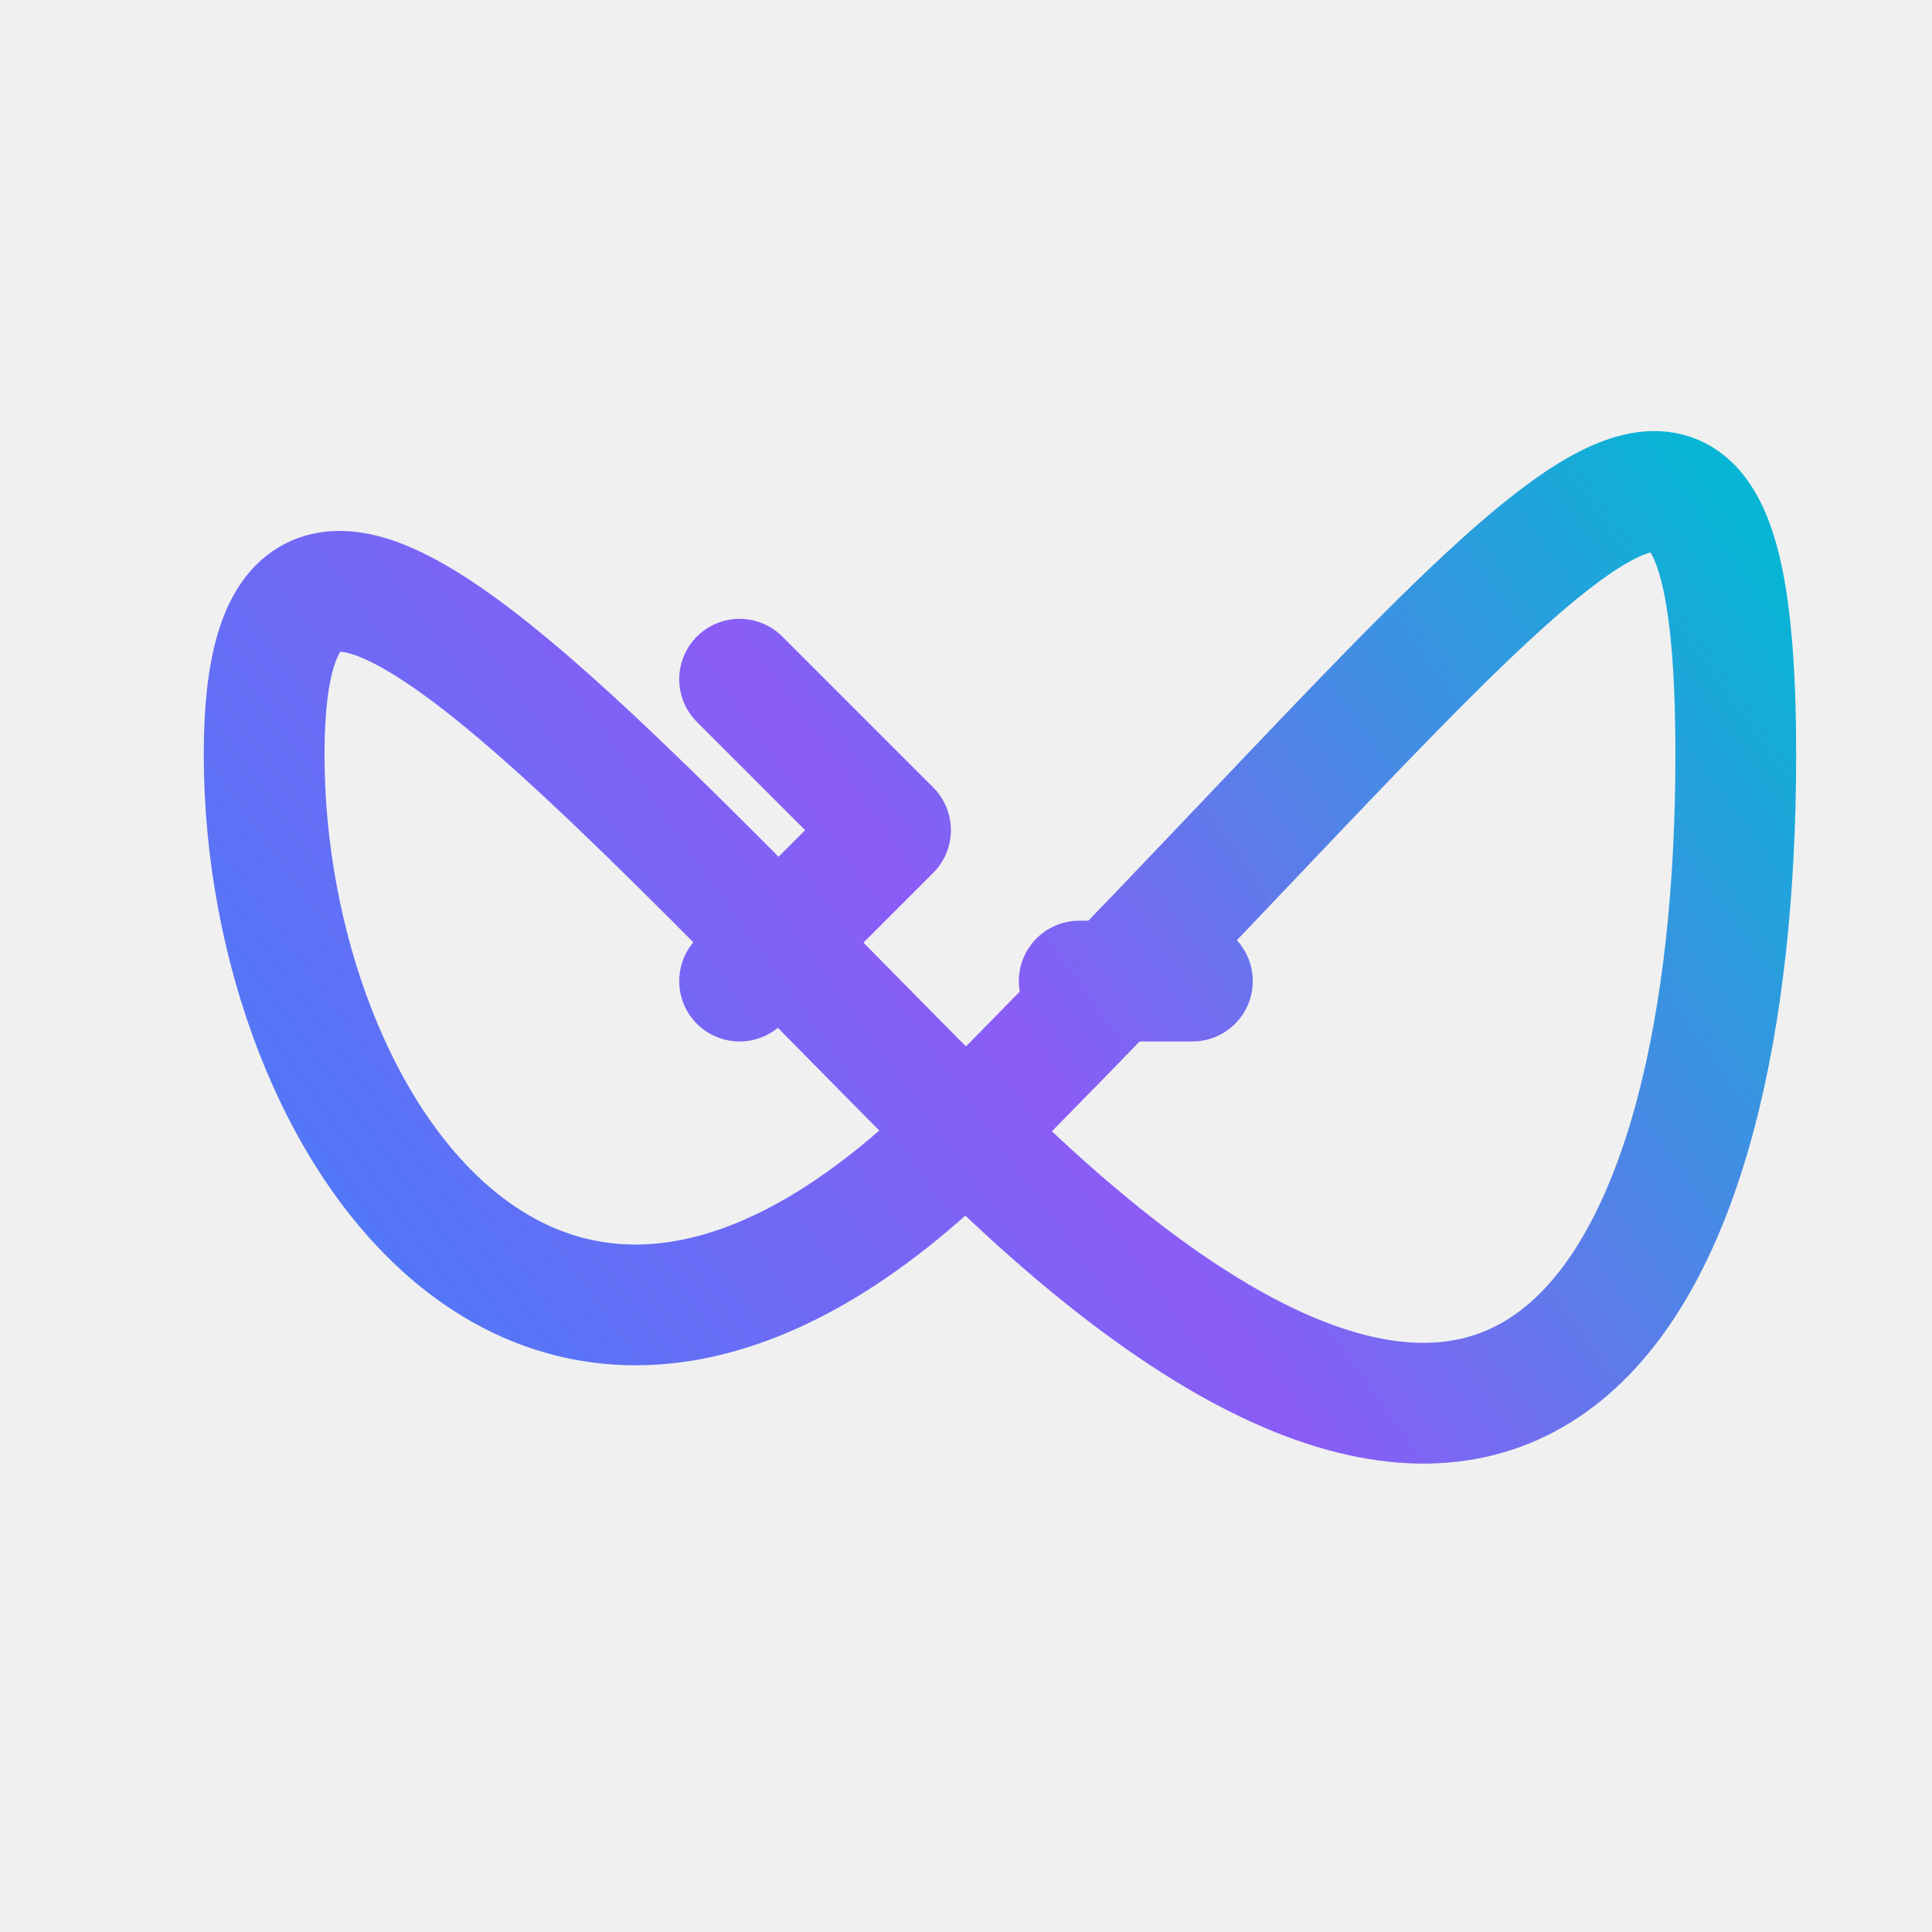
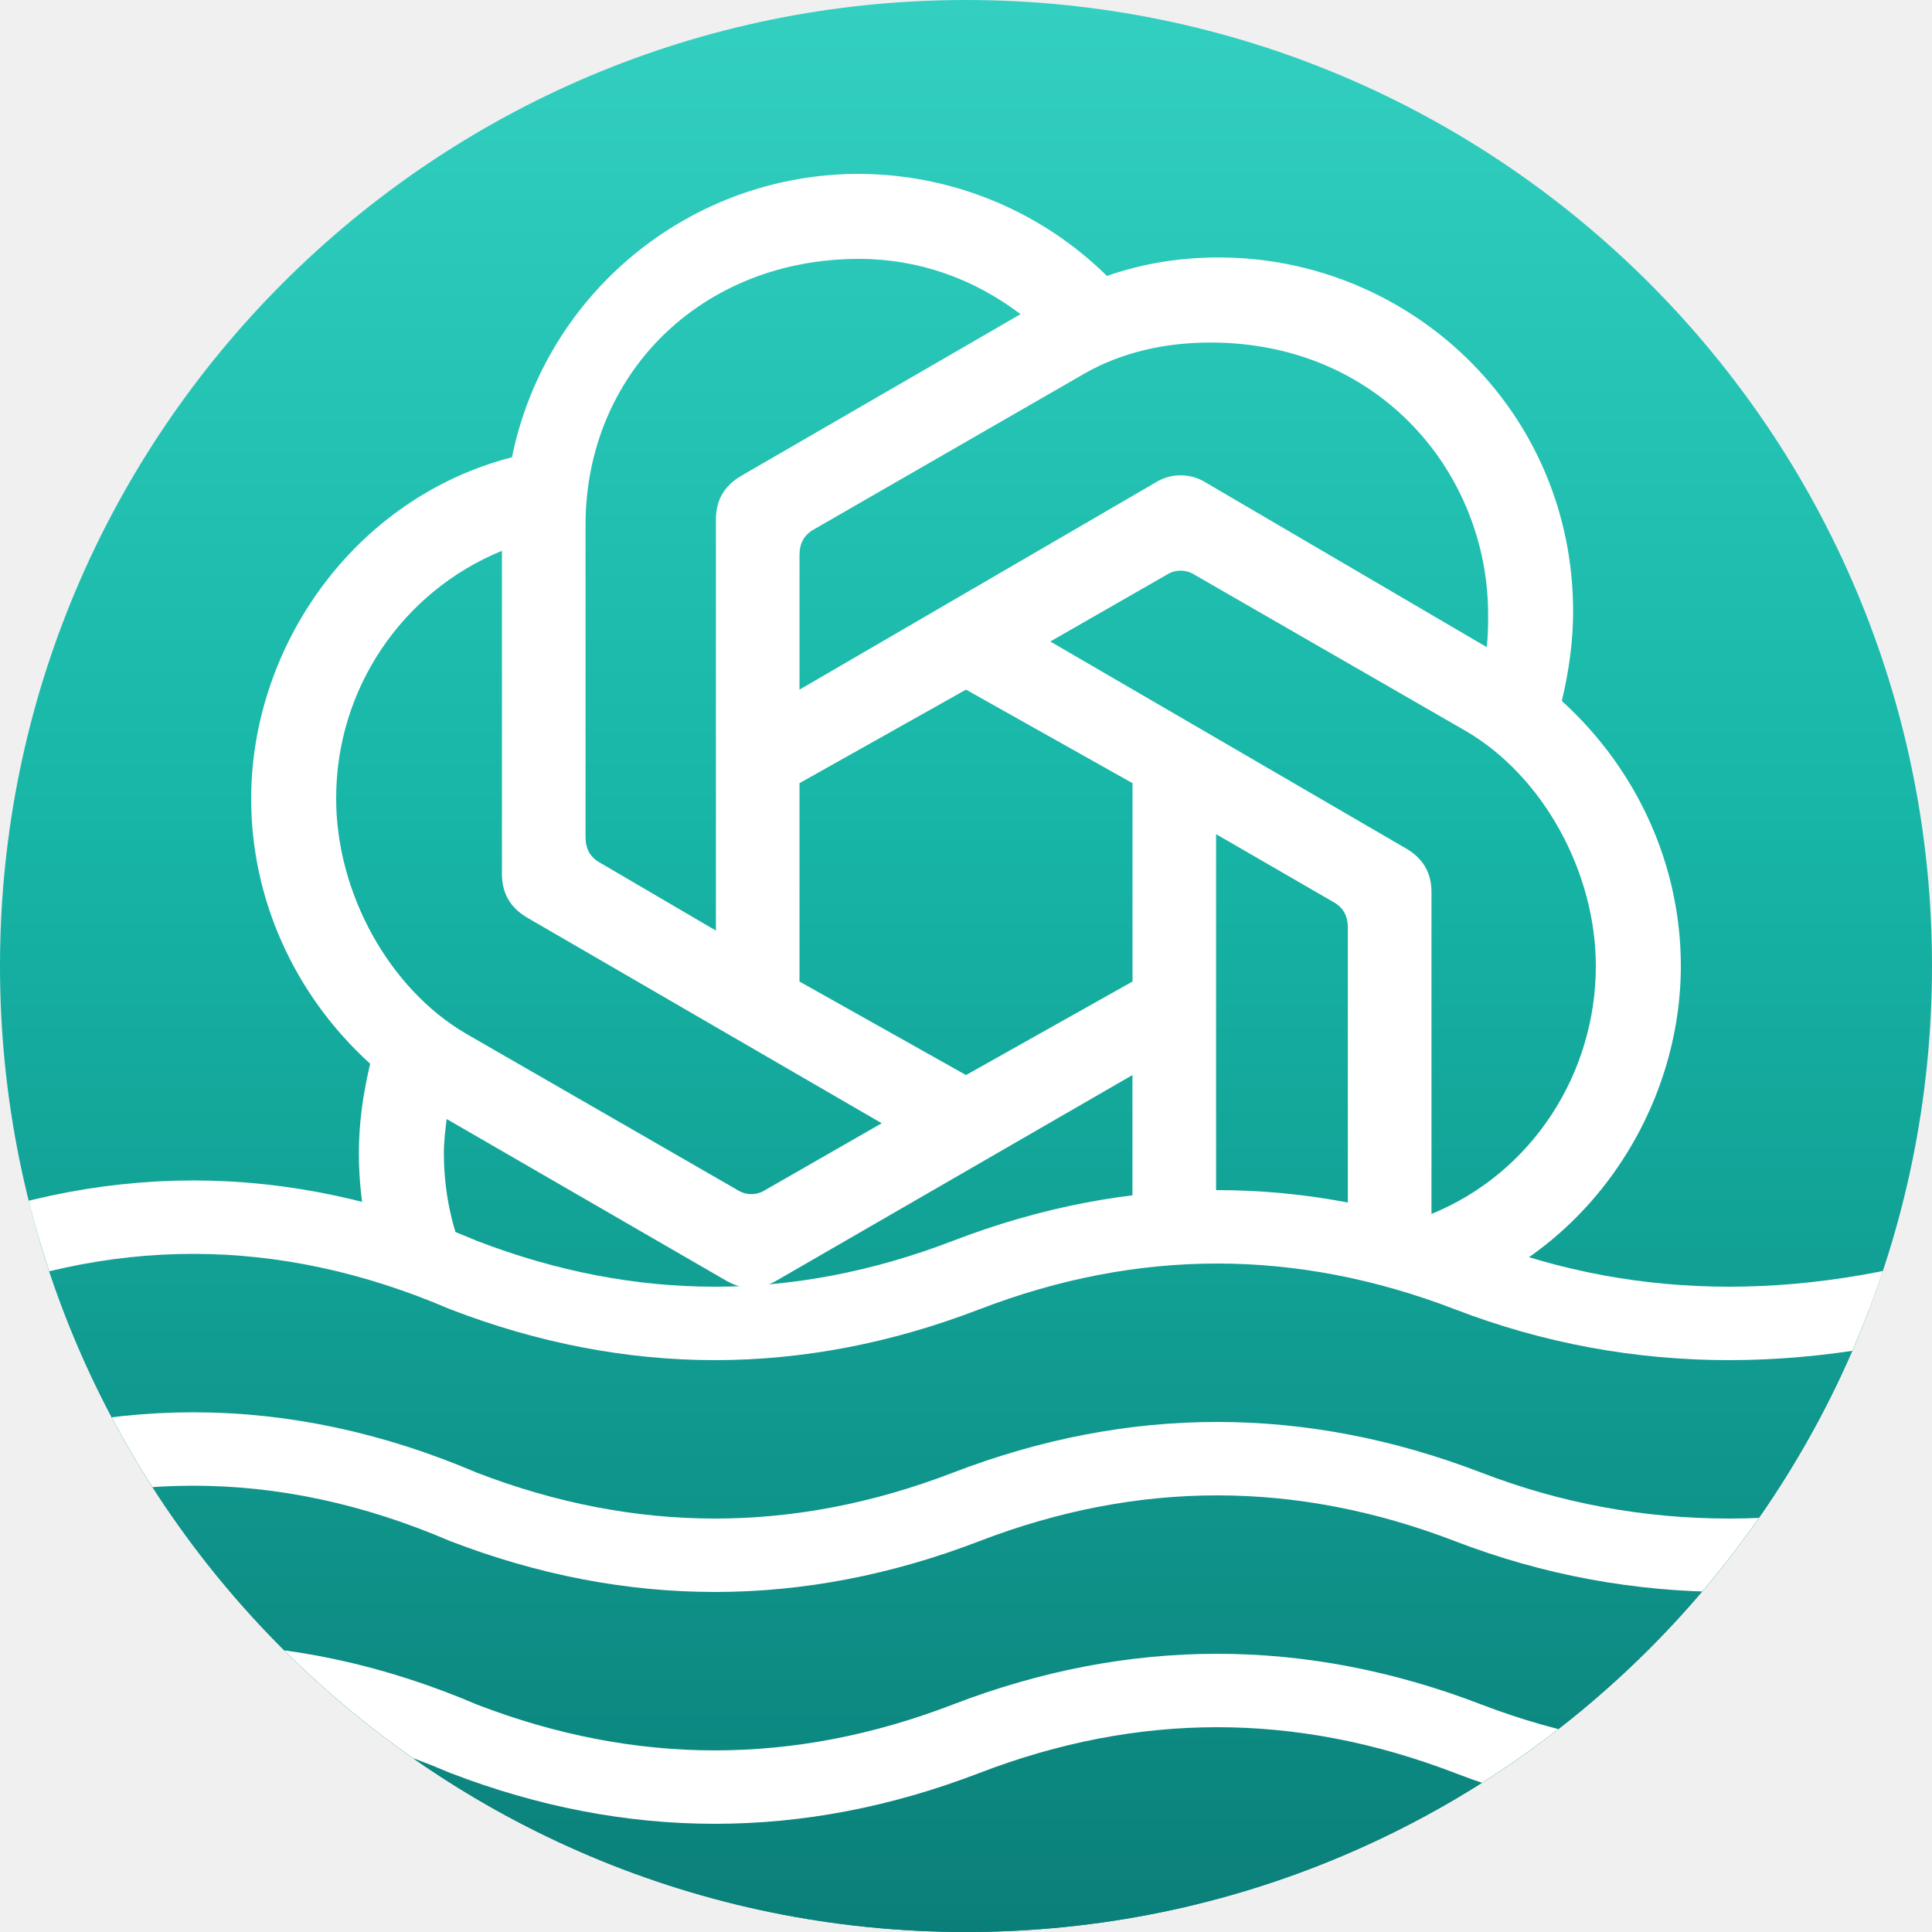
- <svg xmlns="http://www.w3.org/2000/svg" width="512" height="512" viewBox="0 0 512 512" fill="none">
+ <svg xmlns="http://www.w3.org/2000/svg" viewBox="0 0 100 100" role="img" aria-label="Codex Pool logo">
  <defs>
-     <linearGradient id="geekGrad" x1="70" y1="410" x2="460" y2="130" gradientUnits="userSpaceOnUse">
-       <stop offset="0%" stop-color="#3B82F6" />
-       <stop offset="50%" stop-color="#8B5CF6" />
-       <stop offset="100%" stop-color="#06B6D4" />
+     <linearGradient id="badge-bg-root-antigravity" x1="50" y1="0" x2="50" y2="100" gradientUnits="userSpaceOnUse">
+       <stop offset="0" stop-color="#33D0C1" />
+       <stop offset="0.42" stop-color="#17B6A7" />
+       <stop offset="1" stop-color="#0A7F79" />
    </linearGradient>
+     <clipPath id="wave-clip-root-antigravity" clipPathUnits="userSpaceOnUse">
+       <circle cx="50" cy="50" r="50" />
+     </clipPath>
  </defs>
-   <g stroke="url(#geekGrad)" stroke-width="32" stroke-linecap="round" stroke-linejoin="round">
-     <path d="M 256,300               C 406,150 460,60 460,200               C 460,340 406,450 256,300               C 146,190 70,100 70,200               C 70,300 146,410 256,300 Z" />
-     <path d="M 196,180 L 236,220 L 196,260" />
-     <line x1="286" y1="260" x2="316" y2="260" />
+   <circle cx="50" cy="50" r="50" fill="url(#badge-bg-root-antigravity)" />
+   <svg x="13" y="9" width="74" height="74" viewBox="0 0 24 24">
+     <path fill="#FFFFFF" fill-rule="evenodd" d="M9.205 8.658v-2.26c0-.19.072-.333.238-.428l4.543-2.616c.619-.357          1.356-.523 2.117-.523 2.854 0 4.662 2.212 4.662 4.566 0 .167 0          .357-.024.547l-4.71-2.759a.797.797 0 00-.856 0l-5.97 3.473zm10.609          8.8V12.06c0-.333-.143-.57-.429-.737l-5.97-3.473 1.95-1.118a.433.433          0 01.476 0l4.543 2.617c1.309.76 2.189 2.378 2.189 3.948 0          1.808-1.07 3.473-2.76 4.163zM7.802 12.703l-1.95-1.142c-.167-.095-.239-.238-.239-.428V5.899c0-2.545          1.95-4.472 4.591-4.472 1 0 1.927.333 2.712.928L8.23          5.067c-.285.166-.428.404-.428.737v6.898zM12 15.128l-2.795-1.57v-3.33L12          8.658l2.795 1.57v3.33L12 15.128zm1.796 7.23c-1 0-1.927-.332-2.712-.927l4.686-2.712c.285-.166.428-.404.428-.737v-6.898l1.974          1.142c.167.095.238.238.238.428v5.233c0 2.545-1.974 4.472-4.614          4.472zm-5.637-5.303l-4.544-2.617c-1.308-.761-2.188-2.378-2.188-3.948A4.482          4.482 0 014.21 6.327v5.423c0 .333.143.571.428.738l5.947 3.449-1.95          1.118a.432.432 0 01-.476 0zm-.262 3.9c-2.688 0-4.662-2.021-4.662-4.519          0-.19.024-.38.047-.57l4.686 2.71c.286.167.571.167.856 0l5.97-3.448v2.26c0          .19-.07.333-.237.428l-4.543 2.616c-.619.357-1.356.523-2.117.523zm5.899          2.83a5.947 5.947 0 005.827-4.756C22.287 18.339 24 15.84 24          13.296c0-1.665-.713-3.282-1.998-4.448.119-.5.19-.999.19-1.498          0-3.401-2.759-5.947-5.946-5.947-.642 0-1.26.095-1.88.31A5.962 5.962          0 0010.205 0a5.947 5.947 0 00-5.827 4.757C1.713 5.447 0 7.945 0          10.49c0 1.666.713 3.283 1.998 4.448-.119.5-.19 1-.19 1.499 0 3.401          2.759 5.946 5.946 5.946.642 0 1.26-.095 1.88-.309a5.96 5.96 0          004.162 1.713z" />
+   </svg>
+   <g clip-path="url(#wave-clip-root-antigravity)">
+     <path d="M-4 66          Q 10 60 24 66          Q 37 71 50 66          Q 63 61 76 66          Q 89 71 104 66          L104 104 L-4 104 Z" fill="url(#badge-bg-root-antigravity)" />
+     <path d="M-4 66          Q 10 60 24 66          Q 37 71 50 66          Q 63 61 76 66          Q 89 71 104 66" fill="none" stroke="#FFFFFF" stroke-opacity="1" stroke-width="3.8" stroke-linecap="round" />
+     <path d="M-4 78          Q 10 72 24 78          Q 37 83 50 78          Q 63 73 76 78          Q 89 83 104 78" fill="none" stroke="#FFFFFF" stroke-opacity="1" stroke-width="3.8" stroke-linecap="round" />
+     <path d="M-4 90          Q 10 84 24 90          Q 37 95 50 90          Q 63 85 76 90          Q 89 95 104 90" fill="none" stroke="#FFFFFF" stroke-opacity="1" stroke-width="3.8" stroke-linecap="round" />
  </g>
</svg>
